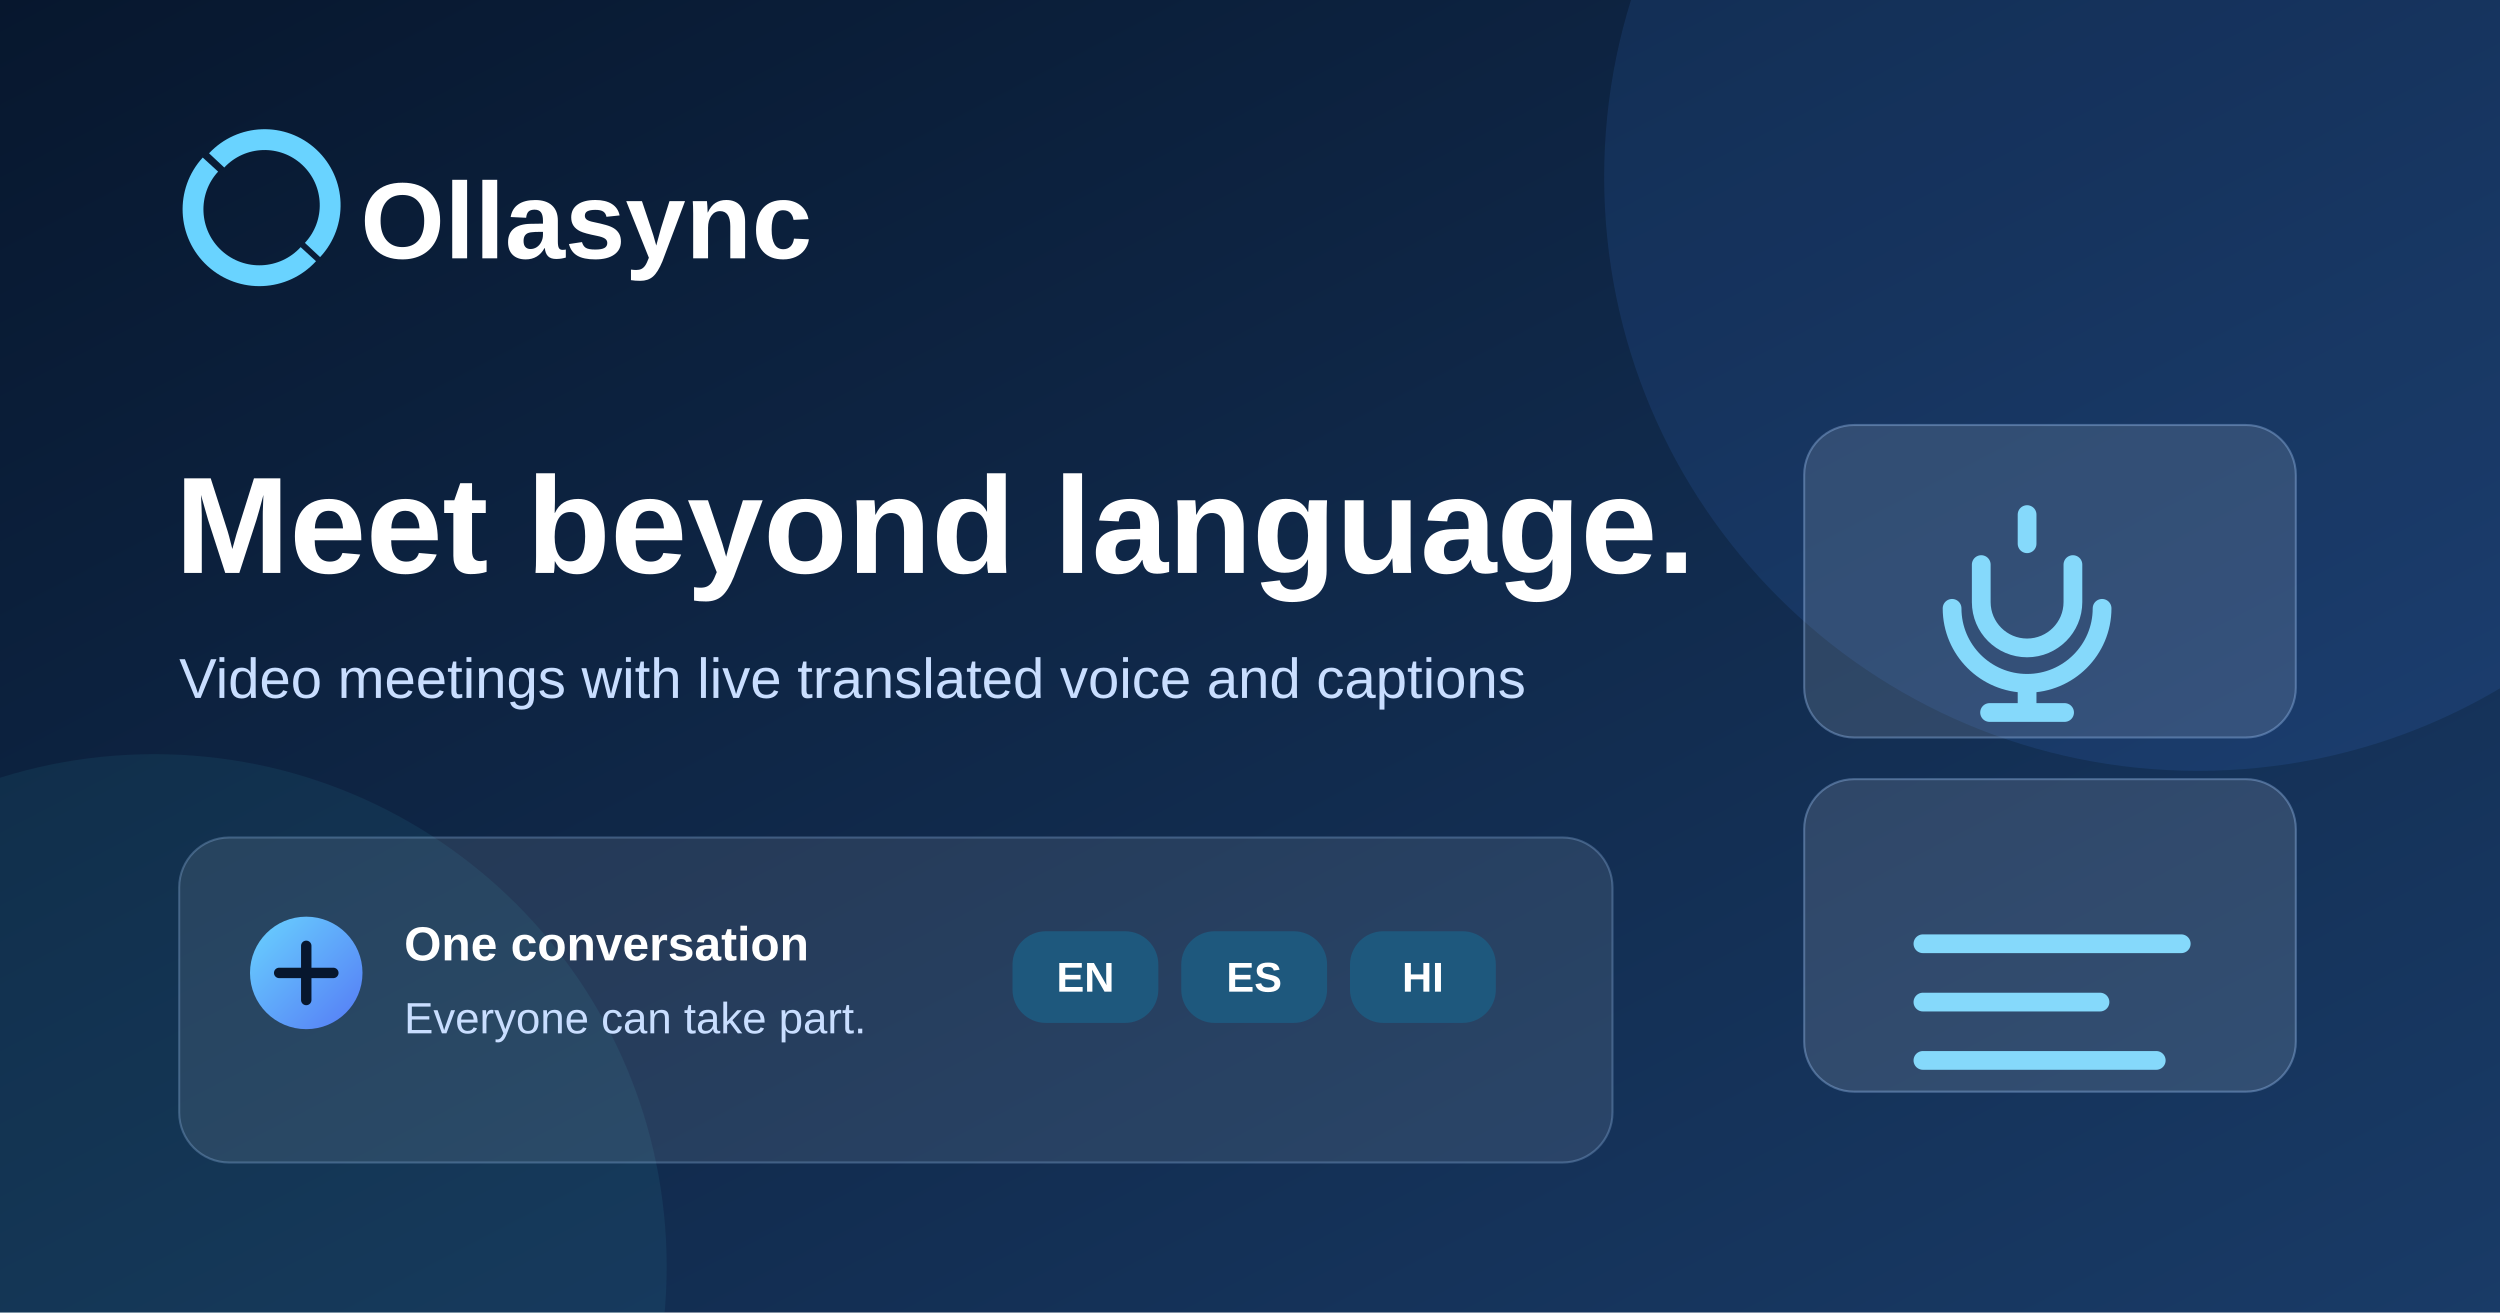
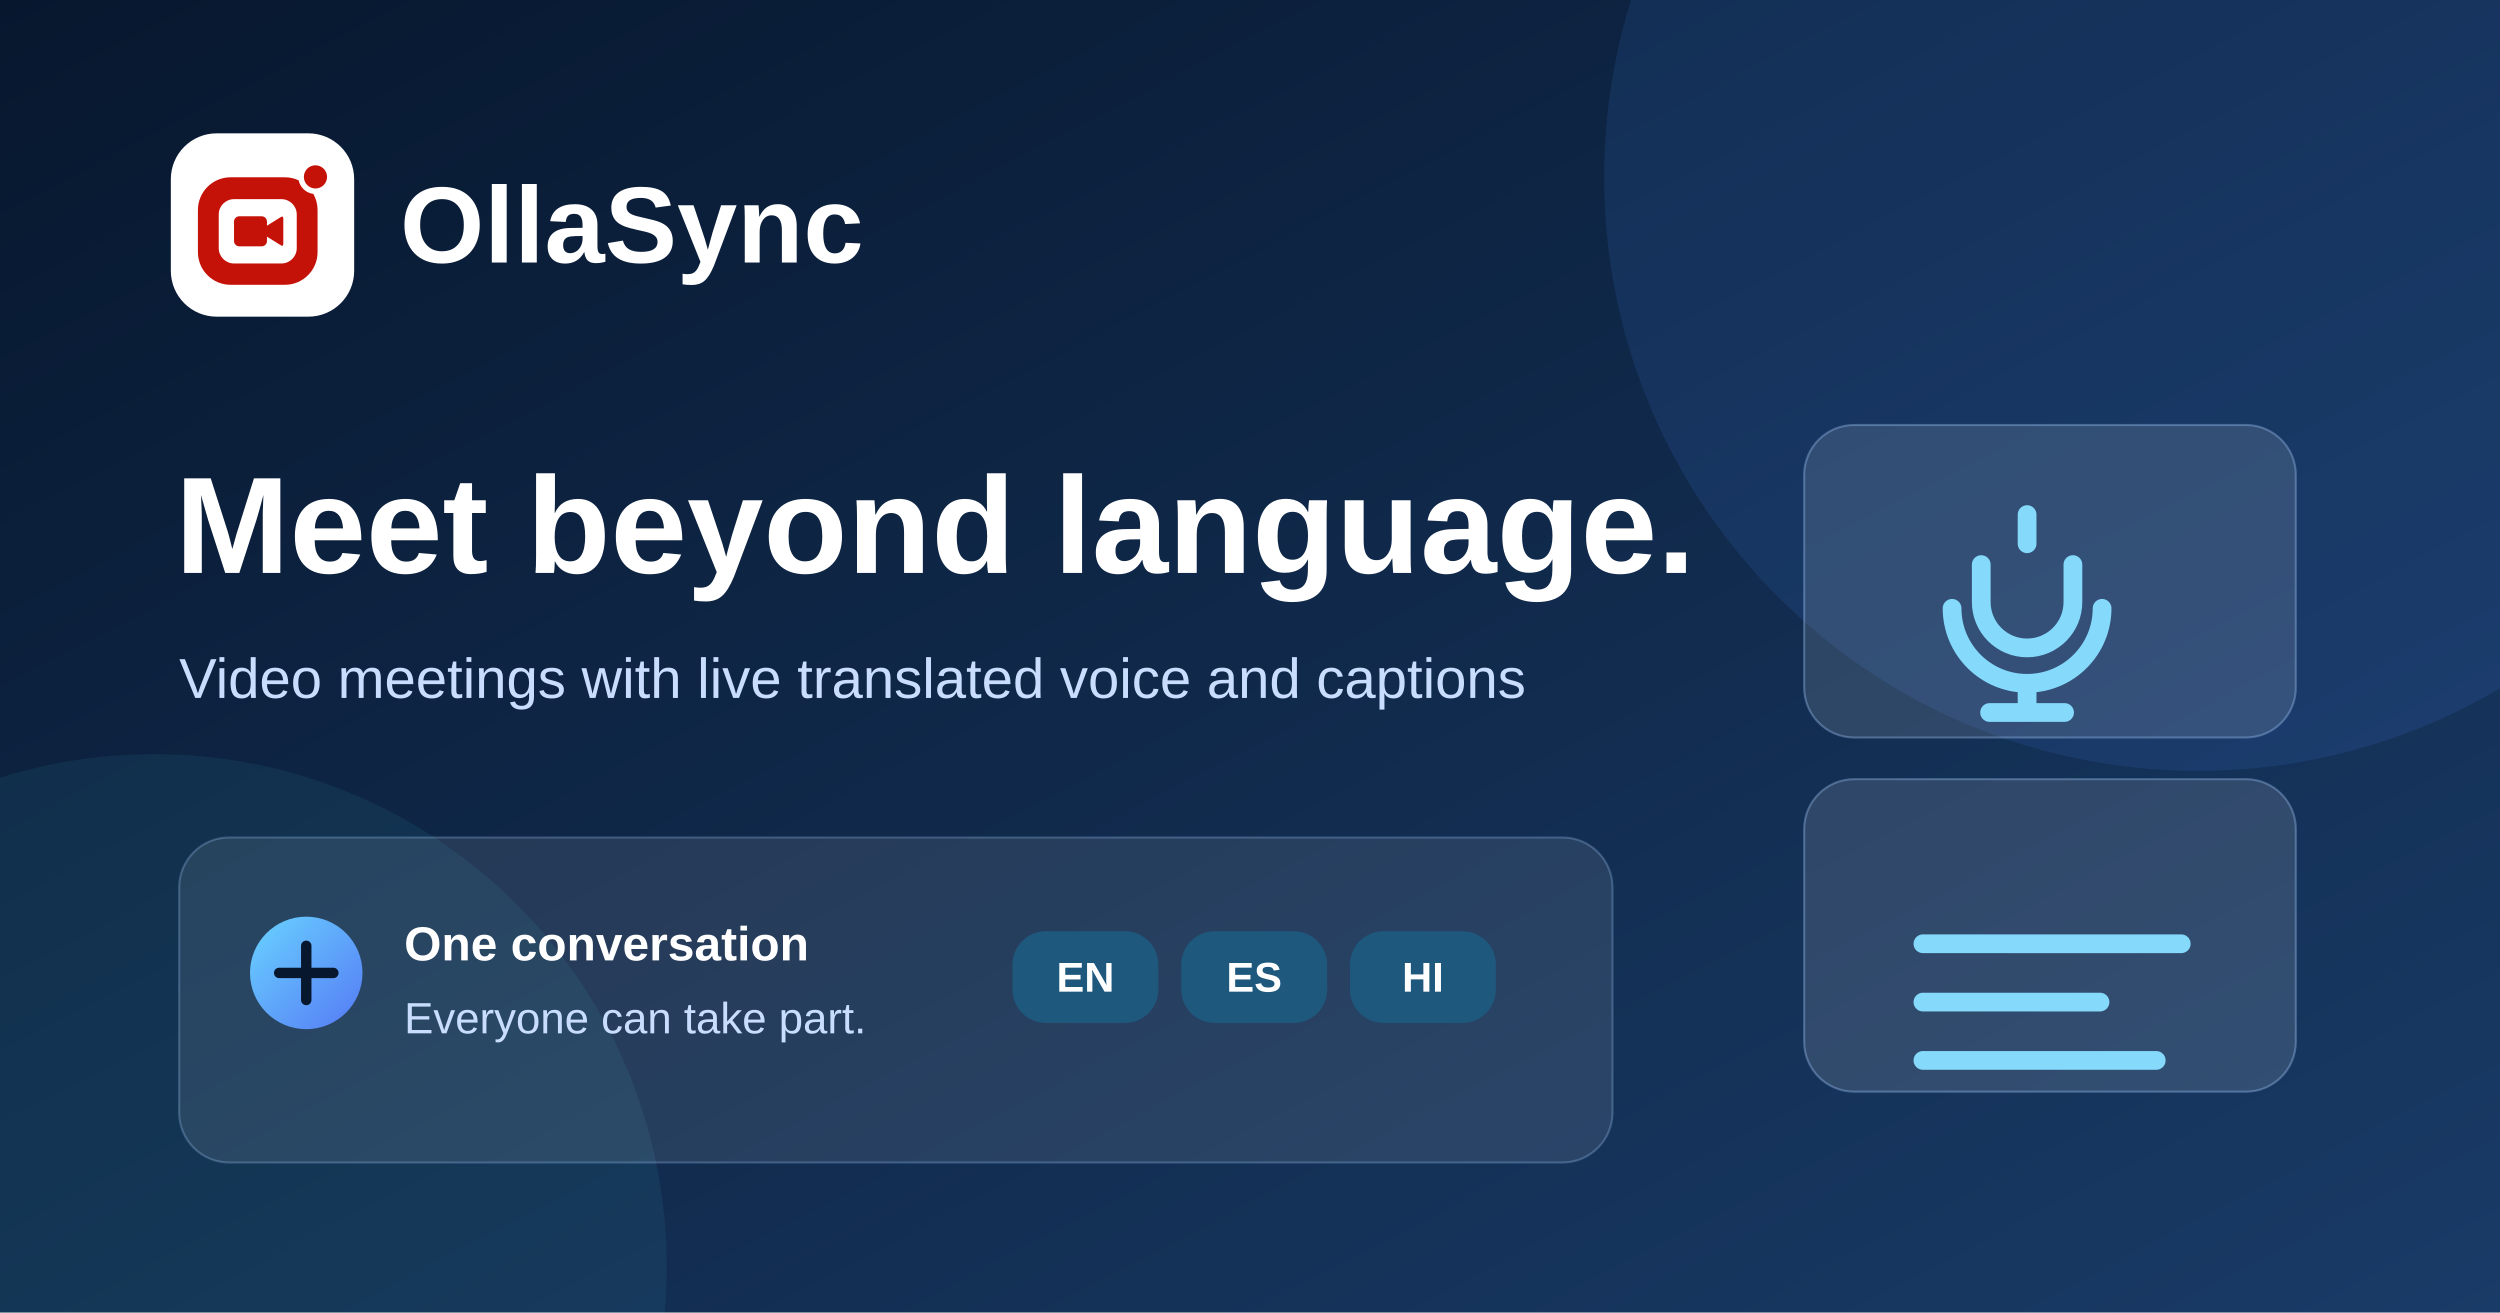
<svg xmlns="http://www.w3.org/2000/svg" width="1200" height="630" viewBox="0 0 1200 630" role="img" aria-labelledby="title desc">
  <defs>
    <linearGradient id="background" x2="1" y2="1">
      <stop stop-color="#07172e" />
      <stop offset="1" stop-color="#193b67" />
    </linearGradient>
    <linearGradient id="accent" x2="1" y2="1">
      <stop stop-color="#69d3ff" />
      <stop offset="1" stop-color="#557af5" />
    </linearGradient>
  </defs>
  <rect width="1200" height="630" fill="url(#background)" />
  <circle cx="1055" cy="85" r="285" fill="#438afa" opacity=".12" />
  <circle cx="74" cy="608" r="246" fill="#42c9d9" opacity=".08" />
-   <g transform="translate(82 70)">
-     <g fill="none" stroke="#69d3ff" stroke-width="10">
-       <path d="M19 9 A30 30 0 1 0 66 52" />
-       <path d="M68 50 A30 30 0 0 0 22 7" />
+   <g transform="translate(82 64)">
+     <rect width="88" height="88" rx="22" fill="#fff" />
+     <g transform="translate(13 13) scale(.1265)" fill="#C51208">
+       <path fill-rule="evenodd" d="M124 64H330A124 124 0 0 1 382.3 75.6A65 65 0 0 0 438 127A124 124 0 0 1 454 188V348A124 124 0 0 1 330 472H124A124 124 0 0 1 0 348V188A124 124 0 0 1 124 64ZM137 147H317A58 58 0 0 1 375 205V333A58 58 0 0 1 317 391H137A58 58 0 0 1 79 333V205A58 58 0 0 1 137 147Z" />
+       <rect x="137" y="212" width="125" height="114" rx="20" />
+       <path d="M260 249L313.8 215.4Q324 209 324 221V316Q324 328 313.8 321.6L260 288Z" />
+       <circle cx="446" cy="62.5" r="44" />
    </g>
-     <text x="91" y="54" fill="#fff" font-family="Arial, sans-serif" font-size="52" font-weight="700">Ollasync</text>
+     <text x="110" y="62" fill="#fff" font-family="Arial, sans-serif" font-size="52" font-weight="700">OllaSync</text>
  </g>
  <text x="84" y="275" fill="#fff" font-family="Arial, sans-serif" font-size="66" font-weight="700">Meet beyond language.</text>
  <text x="86" y="335" fill="#c9deff" font-family="Arial, sans-serif" font-size="27">Video meetings with live translated voice and captions</text>
  <g transform="translate(86 402)">
    <rect width="688" height="156" rx="24" fill="#ffffff" fill-opacity=".09" stroke="#a8cfff" stroke-opacity=".27" />
    <circle cx="61" cy="65" r="27" fill="url(#accent)" />
    <path d="M48 65h26m-13-13v26" stroke="#07172e" stroke-width="5" stroke-linecap="round" />
    <text x="108" y="59" fill="#fff" font-family="Arial, sans-serif" font-size="23" font-weight="700">One conversation</text>
    <text x="108" y="94" fill="#c9deff" font-family="Arial, sans-serif" font-size="21">Everyone can take part.</text>
    <g font-family="Arial, sans-serif" font-size="20" font-weight="700" text-anchor="middle">
      <rect x="400" y="45" width="70" height="44" rx="16" fill="#1e587d" />
      <text x="435" y="74" fill="#fff">EN</text>
      <rect x="481" y="45" width="70" height="44" rx="16" fill="#1e587d" />
      <text x="516" y="74" fill="#fff">ES</text>
      <rect x="562" y="45" width="70" height="44" rx="16" fill="#1e587d" />
      <text x="597" y="74" fill="#fff">HI</text>
    </g>
  </g>
  <g transform="translate(866 204)" fill="#fff" fill-opacity=".12" stroke="#a8cfff" stroke-opacity=".34">
    <rect width="236" height="150" rx="24" />
    <rect y="170" width="236" height="150" rx="24" />
  </g>
  <g fill="none" stroke="#85d9fb" stroke-width="9" stroke-linecap="round" stroke-linejoin="round">
    <path d="M951 271v18a22 22 0 0 0 44 0v-18m-22-10v-14m-36 45a36 36 0 0 0 72 0m-36 36v14m-18 0h36" />
    <path d="M923 453h124m-124 28h85m-85 28h112" />
  </g>
</svg>
